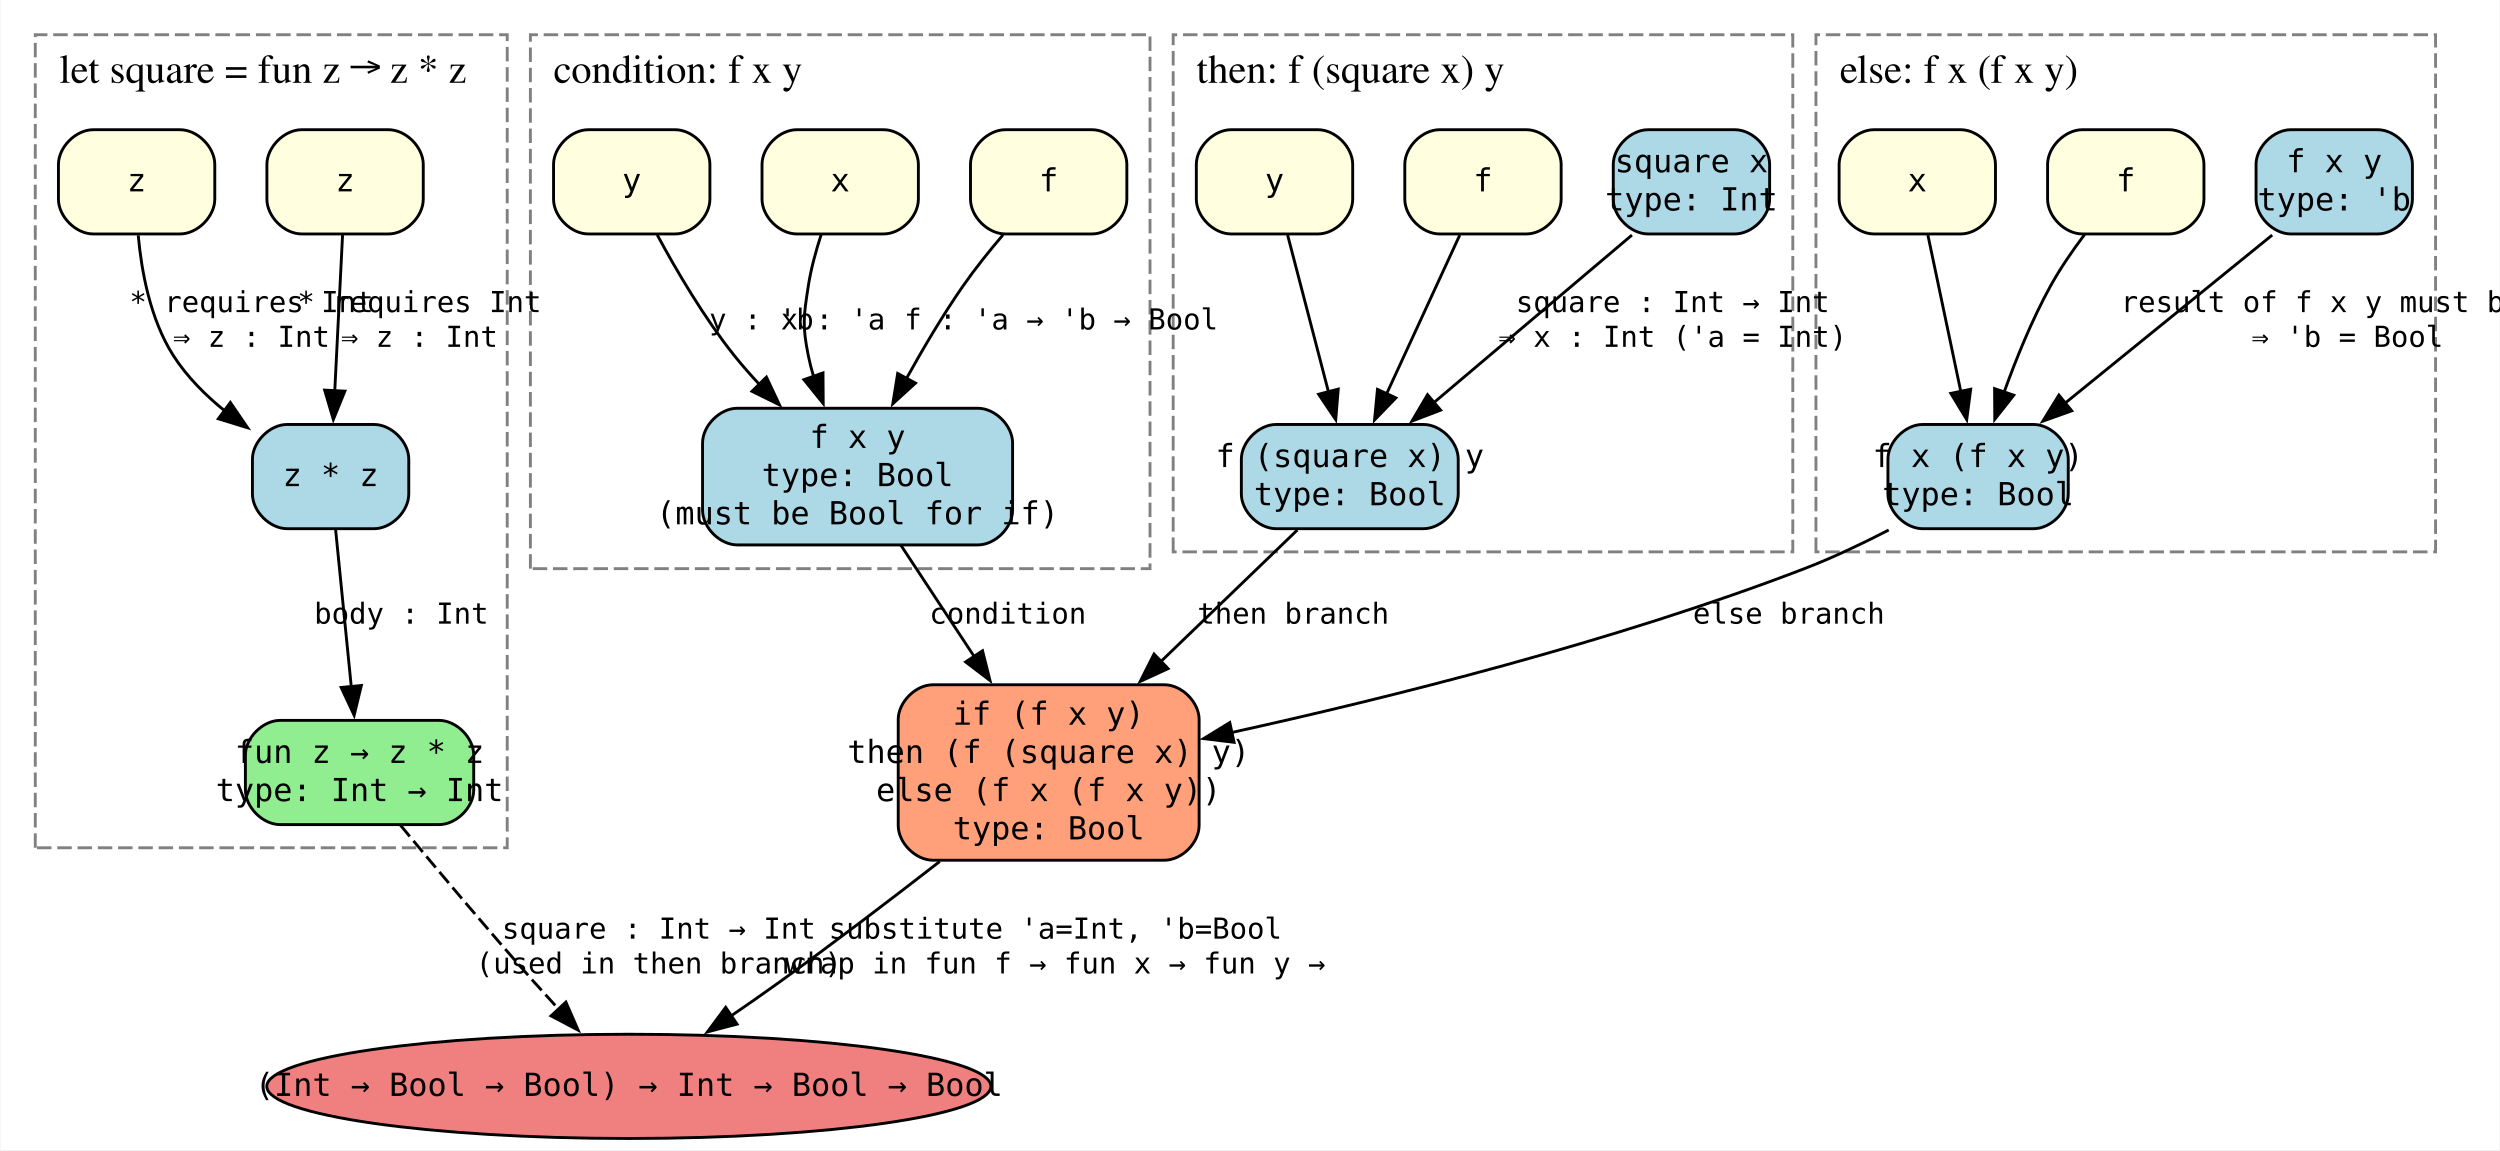
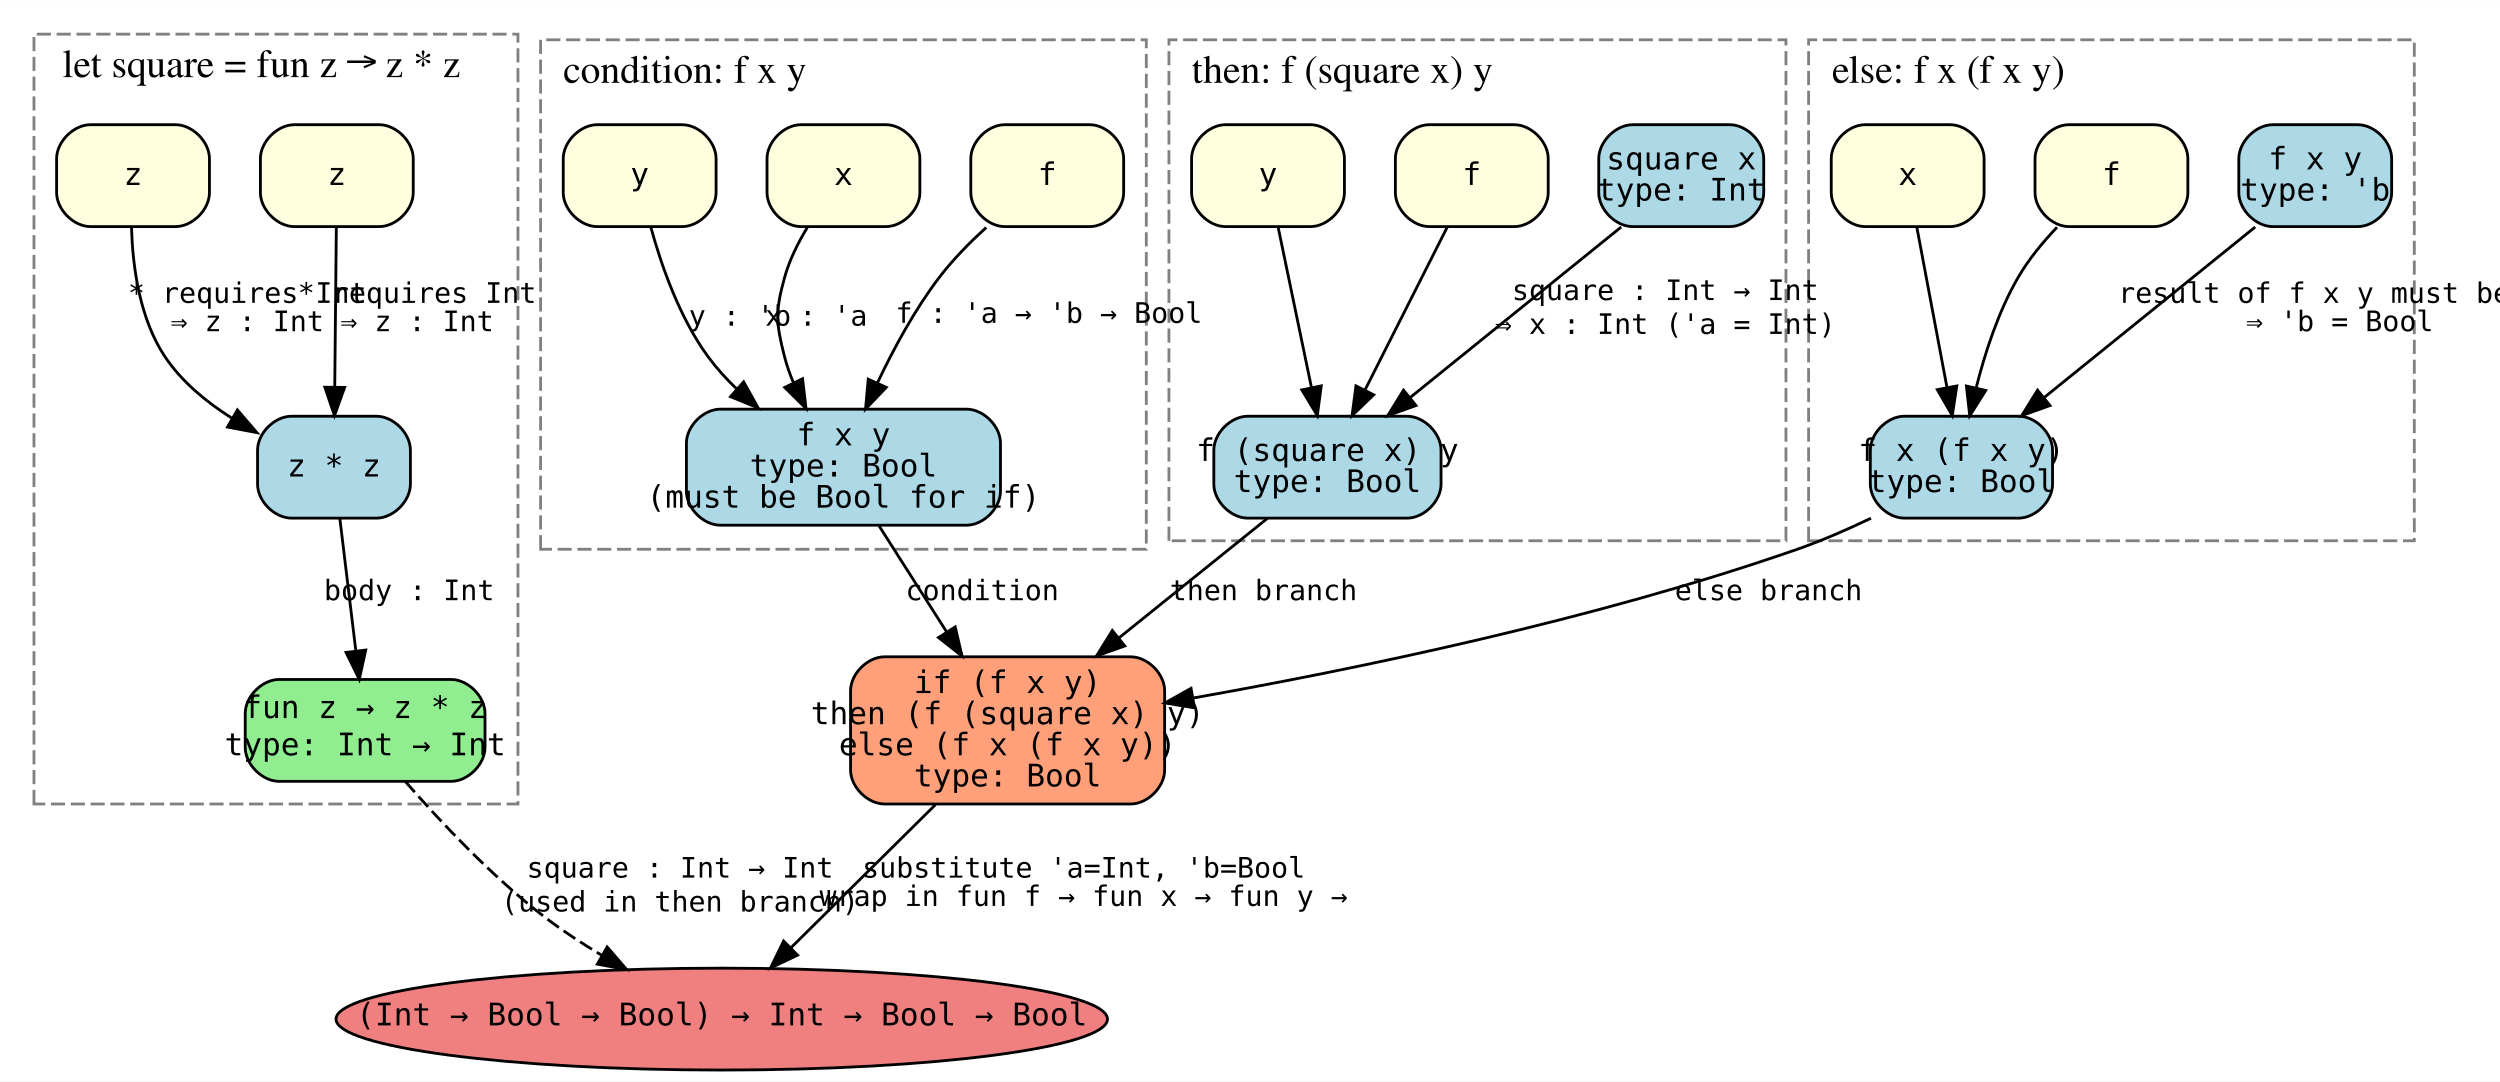
- <svg xmlns="http://www.w3.org/2000/svg" width="863pt" height="397pt" viewBox="0.00 0.00 863.07 397.20">
-   <g id="graph0" class="graph" transform="translate(4,393.2) scale(1)" data-name="TypeInference">
-     <polygon fill="white" stroke="none" points="-4,4 -4,-393.2 859.07,-393.2 859.07,4 -4,4" style="" />
-     <g id="clust1" class="cluster" data-name="cluster_square">
-       <polygon fill="none" stroke="gray" stroke-dasharray="5,2" points="8,-100.4 8,-381.2 171,-381.2 171,-100.4 8,-100.4" style="" />
-       <text text-anchor="middle" x="86.62" y="-364.6" font-family="Times,serif" font-size="14.00" style="">let square = fun z → z * z</text>
+ <svg xmlns="http://www.w3.org/2000/svg" width="883pt" height="382pt" viewBox="0.00 0.00 883.28 382.00">
+   <g id="graph0" class="graph" transform="scale(1 1) rotate(0) translate(4 378)">
+     <polygon fill="white" stroke="none" points="-4,4 -4,-378 879.283,-378 879.283,4 -4,4" />
+     <g id="clust1" class="cluster">
+       <polygon fill="none" stroke="gray" stroke-dasharray="5,2" points="8,-94 8,-366 179,-366 179,-94 8,-94" />
+       <text text-anchor="middle" x="88.365" y="-350.8" font-family="Times,serif" font-size="14.00">let square = fun z → z * z</text>
    </g>
-     <g id="clust2" class="cluster" data-name="cluster_cond">
-       <polygon fill="none" stroke="gray" stroke-dasharray="5,2" points="179,-196.8 179,-381.2 393,-381.2 393,-196.8 179,-196.8" style="" />
-       <text text-anchor="middle" x="229.97" y="-364.6" font-family="Times,serif" font-size="14.00" style="">condition: f x y</text>
+     <g id="clust2" class="cluster">
+       <polygon fill="none" stroke="gray" stroke-dasharray="5,2" points="187,-184 187,-364 401,-364 401,-184 187,-184" />
+       <text text-anchor="middle" x="237.967" y="-348.8" font-family="Times,serif" font-size="14.00">condition: f x y</text>
    </g>
-     <g id="clust3" class="cluster" data-name="cluster_then">
-       <polygon fill="none" stroke="gray" stroke-dasharray="5,2" points="401,-202.6 401,-381.2 615,-381.2 615,-202.6 401,-202.6" style="" />
-       <text text-anchor="middle" x="462.26" y="-364.6" font-family="Times,serif" font-size="14.00" style="">then: f (square x) y</text>
+     <g id="clust3" class="cluster">
+       <polygon fill="none" stroke="gray" stroke-dasharray="5,2" points="409,-187 409,-364 627,-364 627,-187 409,-187" />
+       <text text-anchor="middle" x="470.259" y="-348.8" font-family="Times,serif" font-size="14.00">then: f (square x) y</text>
    </g>
-     <g id="clust4" class="cluster" data-name="cluster_else">
-       <polygon fill="none" stroke="gray" stroke-dasharray="5,2" points="623,-202.6 623,-381.2 837,-381.2 837,-202.6 623,-202.6" style="" />
-       <text text-anchor="middle" x="672.4" y="-364.6" font-family="Times,serif" font-size="14.00" style="">else: f x (f x y)</text>
+     <g id="clust4" class="cluster">
+       <polygon fill="none" stroke="gray" stroke-dasharray="5,2" points="635,-187 635,-364 849,-364 849,-187 635,-187" />
+       <text text-anchor="middle" x="684.402" y="-348.8" font-family="Times,serif" font-size="14.00">else: f x (f x y)</text>
    </g>
-     <g id="node1" class="node" pointer-events="visible" data-name="z1">
-       <path fill="lightyellow" stroke="black" d="M130,-348.4C130,-348.4 100,-348.4 100,-348.4 94,-348.4 88,-342.4 88,-336.4 88,-336.4 88,-324.4 88,-324.4 88,-318.4 94,-312.4 100,-312.4 100,-312.4 130,-312.4 130,-312.4 136,-312.4 142,-318.4 142,-324.4 142,-324.4 142,-336.4 142,-336.4 142,-342.4 136,-348.4 130,-348.4" style="" />
-       <text text-anchor="middle" x="115" y="-327.1" font-family="monospace" font-size="11.00" style="">z</text>
+     <g id="node1" class="node">
+       <path fill="#ffffe0" stroke="black" d="M130,-334C130,-334 100,-334 100,-334 94,-334 88,-328 88,-322 88,-322 88,-310 88,-310 88,-304 94,-298 100,-298 100,-298 130,-298 130,-298 136,-298 142,-304 142,-310 142,-310 142,-322 142,-322 142,-328 136,-334 130,-334" />
+       <text text-anchor="middle" x="115" y="-312.7" font-family="monospace" font-size="11.00">z</text>
    </g>
-     <g id="node3" class="node" pointer-events="visible" data-name="mult">
-       <path fill="lightblue" stroke="black" d="M125,-246.6C125,-246.6 95,-246.6 95,-246.6 89,-246.6 83,-240.6 83,-234.6 83,-234.6 83,-222.6 83,-222.6 83,-216.6 89,-210.6 95,-210.6 95,-210.6 125,-210.6 125,-210.6 131,-210.6 137,-216.6 137,-222.6 137,-222.6 137,-234.6 137,-234.6 137,-240.6 131,-246.6 125,-246.6" style="" />
-       <text text-anchor="middle" x="110" y="-225.3" font-family="monospace" font-size="11.00" style="">z * z</text>
+     <g id="node3" class="node">
+       <path fill="#add8e6" stroke="black" d="M129,-231C129,-231 99,-231 99,-231 93,-231 87,-225 87,-219 87,-219 87,-207 87,-207 87,-201 93,-195 99,-195 99,-195 129,-195 129,-195 135,-195 141,-201 141,-207 141,-207 141,-219 141,-219 141,-225 135,-231 129,-231" />
+       <text text-anchor="middle" x="114" y="-209.7" font-family="monospace" font-size="11.00">z * z</text>
    </g>
-     <g id="edge1" class="edge" data-name="z1-&gt;mult">
-       <path fill="none" stroke="black" d="M114.13,-312.02C113.39,-297.2 112.31,-275.62 111.44,-258.26" style="" />
-       <polygon fill="black" stroke="black" points="114.93,-258.11 110.94,-248.3 107.94,-258.46 114.93,-258.11" style="" />
-       <text text-anchor="middle" x="140.66" y="-285.4" font-family="monospace" font-size="10.00" style="">* requires Int</text>
-       <text text-anchor="middle" x="140.66" y="-273.4" font-family="monospace" font-size="10.00" style="">⇒ z : Int</text>
+     <g id="edge1" class="edge">
+       <path fill="none" stroke="black" d="M114.83,-297.867C114.677,-282.414 114.45,-259.416 114.271,-241.409" />
+       <polygon fill="black" stroke="black" points="117.769,-241.182 114.17,-231.217 110.77,-241.252 117.769,-241.182" />
+       <text text-anchor="middle" x="143.347" y="-271.05" font-family="monospace" font-size="10.00">* requires Int</text>
+       <text text-anchor="middle" x="143.347" y="-261.05" font-family="monospace" font-size="10.00">⇒ z : Int</text>
    </g>
-     <g id="node2" class="node" pointer-events="visible" data-name="z2">
-       <path fill="lightyellow" stroke="black" d="M58,-348.4C58,-348.4 28,-348.4 28,-348.4 22,-348.4 16,-342.4 16,-336.4 16,-336.4 16,-324.4 16,-324.4 16,-318.4 22,-312.4 28,-312.4 28,-312.4 58,-312.4 58,-312.4 64,-312.4 70,-318.4 70,-324.4 70,-324.4 70,-336.4 70,-336.4 70,-342.4 64,-348.4 58,-348.4" style="" />
-       <text text-anchor="middle" x="43" y="-327.1" font-family="monospace" font-size="11.00" style="">z</text>
+     <g id="node2" class="node">
+       <path fill="#ffffe0" stroke="black" d="M58,-334C58,-334 28,-334 28,-334 22,-334 16,-328 16,-322 16,-322 16,-310 16,-310 16,-304 22,-298 28,-298 28,-298 58,-298 58,-298 64,-298 70,-304 70,-310 70,-310 70,-322 70,-322 70,-328 64,-334 58,-334" />
+       <text text-anchor="middle" x="43" y="-312.7" font-family="monospace" font-size="11.00">z</text>
    </g>
-     <g id="edge2" class="edge" data-name="z2-&gt;mult">
-       <path fill="none" stroke="black" d="M43.56,-311.91C44.68,-299.48 47.72,-282.84 55.68,-270.4 60.38,-263.07 66.88,-256.57 73.76,-251.03" style="" />
-       <polygon fill="black" stroke="black" points="75.37,-254.2 81.35,-245.45 71.22,-248.56 75.37,-254.2" style="" />
-       <text text-anchor="middle" x="82.66" y="-285.4" font-family="monospace" font-size="10.00" style="">* requires Int</text>
-       <text text-anchor="middle" x="82.66" y="-273.4" font-family="monospace" font-size="10.00" style="">⇒ z : Int</text>
+     <g id="edge2" class="edge">
+       <path fill="none" stroke="black" d="M42.455,-297.841C42.83,-284.326 45.208,-265.567 54.306,-252 60.207,-243.2 68.908,-236.016 77.852,-230.358" />
+       <polygon fill="black" stroke="black" points="79.87,-233.235 86.783,-225.206 76.372,-227.172 79.87,-233.235" />
+       <text text-anchor="middle" x="83.347" y="-271.05" font-family="monospace" font-size="10.00">* requires Int</text>
+       <text text-anchor="middle" x="83.347" y="-261.05" font-family="monospace" font-size="10.00">⇒ z : Int</text>
    </g>
-     <g id="node4" class="node" pointer-events="visible" data-name="funz">
-       <path fill="lightgreen" stroke="black" d="M147.43,-144.4C147.43,-144.4 92.57,-144.4 92.57,-144.4 86.57,-144.4 80.57,-138.4 80.57,-132.4 80.57,-132.4 80.57,-120.4 80.57,-120.4 80.57,-114.4 86.57,-108.4 92.57,-108.4 92.57,-108.4 147.43,-108.4 147.43,-108.4 153.43,-108.4 159.43,-114.4 159.43,-120.4 159.43,-120.4 159.43,-132.4 159.43,-132.4 159.43,-138.4 153.43,-144.4 147.43,-144.4" style="" />
-       <text text-anchor="middle" x="120" y="-129.7" font-family="monospace" font-size="11.00" style="">fun z → z * z</text>
-       <text text-anchor="middle" x="120" y="-116.5" font-family="monospace" font-size="11.00" style="">type: Int → Int</text>
+     <g id="node4" class="node">
+       <path fill="#90ee90" stroke="black" d="M155.358,-138C155.358,-138 94.642,-138 94.642,-138 88.642,-138 82.642,-132 82.642,-126 82.642,-126 82.642,-114 82.642,-114 82.642,-108 88.642,-102 94.642,-102 94.642,-102 155.358,-102 155.358,-102 161.358,-102 167.358,-108 167.358,-114 167.358,-114 167.358,-126 167.358,-126 167.358,-132 161.358,-138 155.358,-138" />
+       <text text-anchor="middle" x="125" y="-124.365" font-family="monospace" font-size="11.00">fun z → z * z</text>
+       <text text-anchor="middle" x="125" y="-111.2" font-family="monospace" font-size="11.00">type: Int → Int</text>
    </g>
-     <g id="edge3" class="edge" data-name="mult-&gt;funz">
-       <path fill="none" stroke="black" d="M111.74,-210.15C113.23,-195.2 115.41,-173.4 117.15,-155.92" style="" />
-       <polygon fill="black" stroke="black" points="120.62,-156.46 118.13,-146.16 113.65,-155.76 120.62,-156.46" style="" />
-       <text text-anchor="middle" x="134.44" y="-177.8" font-family="monospace" font-size="10.00" style="">body : Int</text>
+     <g id="edge3" class="edge">
+       <path fill="none" stroke="black" d="M116.069,-194.884C117.652,-181.792 119.865,-163.48 121.692,-148.363" />
+       <polygon fill="black" stroke="black" points="125.215,-148.387 122.94,-138.04 118.265,-147.547 125.215,-148.387" />
+       <text text-anchor="middle" x="140.569" y="-166" font-family="monospace" font-size="10.00">body : Int</text>
    </g>
-     <g id="node18" class="node" pointer-events="visible" data-name="result">
-       <ellipse fill="lightcoral" stroke="black" cx="213" cy="-18" rx="125.04" ry="18" style="" />
-       <text text-anchor="middle" x="213" y="-14.7" font-family="monospace" font-size="11.00" style="">(Int → Bool → Bool) → Int → Bool → Bool</text>
+     <g id="node18" class="node">
+       <ellipse fill="#f08080" stroke="black" cx="251" cy="-18" rx="136.283" ry="18" />
+       <text text-anchor="middle" x="251" y="-15.782" font-family="monospace" font-size="11.00">(Int → Bool → Bool) → Int → Bool → Bool</text>
    </g>
-     <g id="edge16" class="edge" data-name="funz-&gt;result">
-       <path fill="none" stroke="black" stroke-dasharray="5,2" d="M134.14,-108.17C146.22,-93.58 164.14,-72.2 180.31,-54 183.07,-50.9 185.99,-47.67 188.91,-44.49" style="" />
-       <polygon fill="black" stroke="black" points="191.26,-47.11 195.5,-37.4 186.13,-42.34 191.26,-47.11" style="" />
-       <text text-anchor="middle" x="223.35" y="-69" font-family="monospace" font-size="10.00" style="">square : Int → Int</text>
-       <text text-anchor="middle" x="223.35" y="-57" font-family="monospace" font-size="10.00" style="">(used in then branch)</text>
+     <g id="edge16" class="edge">
+       <path fill="none" stroke="black" stroke-dasharray="5,2" d="M139.227,-101.919C151.39,-87.97 169.839,-68.296 188.498,-54 194.745,-49.214 201.723,-44.655 208.688,-40.504" />
+       <polygon fill="black" stroke="black" points="210.517,-43.49 217.449,-35.477 207.033,-37.418 210.517,-43.49" />
+       <text text-anchor="middle" x="236.251" y="-67.984" font-family="monospace" font-size="10.00">square : Int → Int</text>
+       <text text-anchor="middle" x="236.251" y="-56.016" font-family="monospace" font-size="10.00">(used in then branch)</text>
    </g>
-     <g id="node5" class="node" pointer-events="visible" data-name="f1">
-       <path fill="lightyellow" stroke="black" d="M373,-348.4C373,-348.4 343,-348.4 343,-348.4 337,-348.4 331,-342.4 331,-336.4 331,-336.4 331,-324.4 331,-324.4 331,-318.4 337,-312.4 343,-312.4 343,-312.4 373,-312.4 373,-312.4 379,-312.4 385,-318.4 385,-324.4 385,-324.4 385,-336.4 385,-336.4 385,-342.4 379,-348.4 373,-348.4" style="" />
-       <text text-anchor="middle" x="358" y="-327.1" font-family="monospace" font-size="11.00" style="">f</text>
+     <g id="node5" class="node">
+       <path fill="#ffffe0" stroke="black" d="M381,-334C381,-334 351,-334 351,-334 345,-334 339,-328 339,-322 339,-322 339,-310 339,-310 339,-304 345,-298 351,-298 351,-298 381,-298 381,-298 387,-298 393,-304 393,-310 393,-310 393,-322 393,-322 393,-328 387,-334 381,-334" />
+       <text text-anchor="middle" x="366" y="-312.7" font-family="monospace" font-size="11.00">f</text>
    </g>
-     <g id="node8" class="node" pointer-events="visible" data-name="fxy">
-       <path fill="lightblue" stroke="black" d="M333.54,-252.2C333.54,-252.2 250.46,-252.2 250.46,-252.2 244.46,-252.2 238.46,-246.2 238.46,-240.2 238.46,-240.2 238.46,-217 238.46,-217 238.46,-211 244.46,-205 250.46,-205 250.46,-205 333.54,-205 333.54,-205 339.54,-205 345.54,-211 345.54,-217 345.54,-217 345.54,-240.2 345.54,-240.2 345.54,-246.2 339.54,-252.2 333.54,-252.2" style="" />
-       <text text-anchor="middle" x="292" y="-238.5" font-family="monospace" font-size="11.00" style="">f x y</text>
-       <text text-anchor="middle" x="292" y="-225.3" font-family="monospace" font-size="11.00" style="">type: Bool</text>
-       <text text-anchor="middle" x="292" y="-212.1" font-family="monospace" font-size="11.00" style="">(must be Bool for if)</text>
+     <g id="node8" class="node">
+       <path fill="#add8e6" stroke="black" d="M337.482,-233.5C337.482,-233.5 250.518,-233.5 250.518,-233.5 244.518,-233.5 238.518,-227.5 238.518,-221.5 238.518,-221.5 238.518,-204.5 238.518,-204.5 238.518,-198.5 244.518,-192.5 250.518,-192.5 250.518,-192.5 337.482,-192.5 337.482,-192.5 343.482,-192.5 349.482,-198.5 349.482,-204.5 349.482,-204.5 349.482,-221.5 349.482,-221.5 349.482,-227.5 343.482,-233.5 337.482,-233.5" />
+       <text text-anchor="middle" x="294" y="-220.7" font-family="monospace" font-size="11.00">f x y</text>
+       <text text-anchor="middle" x="294" y="-209.7" font-family="monospace" font-size="11.00">type: Bool</text>
+       <text text-anchor="middle" x="294" y="-198.7" font-family="monospace" font-size="11.00">(must be Bool for if)</text>
    </g>
-     <g id="edge4" class="edge" data-name="f1-&gt;fxy">
-       <path fill="none" stroke="black" d="M342.26,-312.12C337.57,-306.63 332.58,-300.41 328.4,-294.4 321.45,-284.38 314.67,-272.93 308.88,-262.47" style="" />
-       <polygon fill="black" stroke="black" points="312.01,-260.89 304.17,-253.76 305.85,-264.22 312.01,-260.89" style="" />
-       <text text-anchor="middle" x="362.3" y="-279.4" font-family="monospace" font-size="10.00" style="">f : 'a → 'b → Bool</text>
+     <g id="edge4" class="edge">
+       <path fill="none" stroke="black" d="M344.448,-297.696C338.625,-292.397 332.614,-286.294 327.817,-280 319.197,-268.688 311.719,-254.849 306.003,-242.77" />
+       <polygon fill="black" stroke="black" points="309.133,-241.197 301.808,-233.542 302.76,-244.094 309.133,-241.197" />
+       <text text-anchor="middle" x="366.591" y="-263.984" font-family="monospace" font-size="10.00">f : 'a → 'b → Bool</text>
    </g>
-     <g id="node6" class="node" pointer-events="visible" data-name="x1">
-       <path fill="lightyellow" stroke="black" d="M301,-348.4C301,-348.4 271,-348.4 271,-348.4 265,-348.4 259,-342.4 259,-336.4 259,-336.4 259,-324.4 259,-324.4 259,-318.4 265,-312.4 271,-312.4 271,-312.4 301,-312.4 301,-312.4 307,-312.4 313,-318.4 313,-324.4 313,-324.4 313,-336.4 313,-336.4 313,-342.4 307,-348.4 301,-348.4" style="" />
-       <text text-anchor="middle" x="286" y="-327.1" font-family="monospace" font-size="11.00" style="">x</text>
+     <g id="node6" class="node">
+       <path fill="#ffffe0" stroke="black" d="M309,-334C309,-334 279,-334 279,-334 273,-334 267,-328 267,-322 267,-322 267,-310 267,-310 267,-304 273,-298 279,-298 279,-298 309,-298 309,-298 315,-298 321,-304 321,-310 321,-310 321,-322 321,-322 321,-328 315,-334 309,-334" />
+       <text text-anchor="middle" x="294" y="-312.7" font-family="monospace" font-size="11.00">x</text>
    </g>
-     <g id="edge5" class="edge" data-name="x1-&gt;fxy">
-       <path fill="none" stroke="black" d="M279.44,-312.2C277.62,-306.61 275.89,-300.32 274.98,-294.4 273.36,-283.86 272.89,-280.86 274.98,-270.4 275.47,-267.95 276.11,-265.47 276.85,-263" style="" />
-       <polygon fill="black" stroke="black" points="280.06,-264.42 280.13,-253.83 273.47,-262.07 280.06,-264.42" style="" />
-       <text text-anchor="middle" x="283.51" y="-279.4" font-family="monospace" font-size="10.00" style="">x : 'a</text>
+     <g id="edge5" class="edge">
+       <path fill="none" stroke="black" d="M281.227,-297.674C277.952,-292.282 274.88,-286.135 273.194,-280 269.897,-268 270.11,-264.056 273.194,-252 273.971,-248.965 275.046,-245.911 276.301,-242.925" />
+       <polygon fill="black" stroke="black" points="279.549,-244.249 280.782,-233.726 273.256,-241.183 279.549,-244.249" />
+       <text text-anchor="middle" x="284.403" y="-263" font-family="monospace" font-size="10.00">x : 'a</text>
    </g>
-     <g id="node7" class="node" pointer-events="visible" data-name="y1">
-       <path fill="lightyellow" stroke="black" d="M229,-348.4C229,-348.4 199,-348.4 199,-348.4 193,-348.4 187,-342.4 187,-336.4 187,-336.4 187,-324.4 187,-324.4 187,-318.4 193,-312.4 199,-312.4 199,-312.4 229,-312.4 229,-312.4 235,-312.4 241,-318.4 241,-324.4 241,-324.4 241,-336.4 241,-336.4 241,-342.4 235,-348.4 229,-348.4" style="" />
-       <text text-anchor="middle" x="214" y="-327.1" font-family="monospace" font-size="11.00" style="">y</text>
+     <g id="node7" class="node">
+       <path fill="#ffffe0" stroke="black" d="M237,-334C237,-334 207,-334 207,-334 201,-334 195,-328 195,-322 195,-322 195,-310 195,-310 195,-304 201,-298 207,-298 207,-298 237,-298 237,-298 243,-298 249,-304 249,-310 249,-310 249,-322 249,-322 249,-328 243,-334 237,-334" />
+       <text text-anchor="middle" x="222" y="-312.7" font-family="monospace" font-size="11.00">y</text>
    </g>
-     <g id="edge6" class="edge" data-name="y1-&gt;fxy">
-       <path fill="none" stroke="black" d="M222.8,-312.09C229.37,-299.89 238.98,-283.47 249.42,-270.4 252.14,-266.99 255.14,-263.58 258.25,-260.27" style="" />
-       <polygon fill="black" stroke="black" points="260.52,-262.96 265.03,-253.37 255.53,-258.05 260.52,-262.96" style="" />
-       <text text-anchor="middle" x="258.79" y="-279.4" font-family="monospace" font-size="10.00" style="">y : 'b</text>
+     <g id="edge6" class="edge">
+       <path fill="none" stroke="black" d="M225.958,-297.74C229.63,-284.344 236.076,-265.792 246.194,-252 249.099,-248.041 252.517,-244.271 256.168,-240.75" />
+       <polygon fill="black" stroke="black" points="258.738,-243.149 263.899,-233.896 254.094,-237.911 258.738,-243.149" />
+       <text text-anchor="middle" x="257.403" y="-263" font-family="monospace" font-size="10.00">y : 'b</text>
    </g>
-     <g id="node17" class="node" pointer-events="visible" data-name="ifnode">
-       <path fill="lightsalmon" stroke="black" d="M397.96,-156.7C397.96,-156.7 318.04,-156.7 318.04,-156.7 312.04,-156.7 306.04,-150.7 306.04,-144.7 306.04,-144.7 306.04,-108.1 306.04,-108.1 306.04,-102.1 312.04,-96.1 318.04,-96.1 318.04,-96.1 397.96,-96.1 397.96,-96.1 403.96,-96.1 409.96,-102.1 409.96,-108.1 409.96,-108.1 409.96,-144.7 409.96,-144.7 409.96,-150.7 403.96,-156.7 397.96,-156.7" style="" />
-       <text text-anchor="middle" x="358" y="-142.9" font-family="monospace" font-size="11.00" style="">if (f x y)</text>
-       <text text-anchor="middle" x="358" y="-129.7" font-family="monospace" font-size="11.00" style="">then (f (square x) y)</text>
-       <text text-anchor="middle" x="358" y="-116.5" font-family="monospace" font-size="11.00" style="">else (f x (f x y))</text>
-       <text text-anchor="middle" x="358" y="-103.3" font-family="monospace" font-size="11.00" style="">type: Bool</text>
+     <g id="node17" class="node">
+       <path fill="#ffa07a" stroke="black" d="M395.482,-146C395.482,-146 308.518,-146 308.518,-146 302.518,-146 296.518,-140 296.518,-134 296.518,-134 296.518,-106 296.518,-106 296.518,-100 302.518,-94 308.518,-94 308.518,-94 395.482,-94 395.482,-94 401.482,-94 407.482,-100 407.482,-106 407.482,-106 407.482,-134 407.482,-134 407.482,-140 401.482,-146 395.482,-146" />
+       <text text-anchor="middle" x="352" y="-133.2" font-family="monospace" font-size="11.00">if (f x y)</text>
+       <text text-anchor="middle" x="352" y="-122.2" font-family="monospace" font-size="11.00">then (f (square x) y)</text>
+       <text text-anchor="middle" x="352" y="-111.2" font-family="monospace" font-size="11.00">else (f x (f x y))</text>
+       <text text-anchor="middle" x="352" y="-100.2" font-family="monospace" font-size="11.00">type: Bool</text>
    </g>
-     <g id="edge13" class="edge" data-name="fxy-&gt;ifnode">
-       <path fill="none" stroke="black" d="M306.98,-204.86C314.51,-193.43 323.84,-179.26 332.46,-166.18" style="" />
-       <polygon fill="black" stroke="black" points="335.16,-168.44 337.74,-158.16 329.31,-164.59 335.16,-168.44" style="" />
-       <text text-anchor="middle" x="343.89" y="-177.8" font-family="monospace" font-size="10.00" style="">condition</text>
+     <g id="edge13" class="edge">
+       <path fill="none" stroke="black" d="M306.585,-192.254C313.569,-181.297 322.447,-167.367 330.498,-154.737" />
+       <polygon fill="black" stroke="black" points="333.482,-156.566 335.905,-146.252 327.579,-152.804 333.482,-156.566" />
+       <text text-anchor="middle" x="343.015" y="-166" font-family="monospace" font-size="10.00">condition</text>
    </g>
-     <g id="node9" class="node" pointer-events="visible" data-name="sqx">
-       <path fill="lightblue" stroke="black" d="M595,-348.4C595,-348.4 565,-348.4 565,-348.4 559,-348.4 553,-342.4 553,-336.4 553,-336.4 553,-324.4 553,-324.4 553,-318.4 559,-312.4 565,-312.4 565,-312.4 595,-312.4 595,-312.4 601,-312.4 607,-318.4 607,-324.4 607,-324.4 607,-336.4 607,-336.4 607,-342.4 601,-348.4 595,-348.4" style="" />
-       <text text-anchor="middle" x="580" y="-333.7" font-family="monospace" font-size="11.00" style="">square x</text>
-       <text text-anchor="middle" x="580" y="-320.5" font-family="monospace" font-size="11.00" style="">type: Int</text>
+     <g id="node9" class="node">
+       <path fill="#add8e6" stroke="black" d="M607.143,-334C607.143,-334 572.857,-334 572.857,-334 566.857,-334 560.857,-328 560.857,-322 560.857,-322 560.857,-310 560.857,-310 560.857,-304 566.857,-298 572.857,-298 572.857,-298 607.143,-298 607.143,-298 613.143,-298 619.143,-304 619.143,-310 619.143,-310 619.143,-322 619.143,-322 619.143,-328 613.143,-334 607.143,-334" />
+       <text text-anchor="middle" x="590" y="-318.2" font-family="monospace" font-size="11.00">square x</text>
+       <text text-anchor="middle" x="590" y="-307.2" font-family="monospace" font-size="11.00">type: Int</text>
    </g>
-     <g id="node12" class="node" pointer-events="visible" data-name="then">
-       <path fill="lightblue" stroke="black" d="M487.45,-246.6C487.45,-246.6 436.55,-246.6 436.55,-246.6 430.55,-246.6 424.55,-240.6 424.55,-234.6 424.55,-234.6 424.55,-222.6 424.55,-222.6 424.55,-216.6 430.55,-210.6 436.55,-210.6 436.55,-210.6 487.45,-210.6 487.45,-210.6 493.45,-210.6 499.45,-216.6 499.45,-222.6 499.45,-222.6 499.45,-234.6 499.45,-234.6 499.45,-240.6 493.45,-246.6 487.45,-246.6" style="" />
-       <text text-anchor="middle" x="462" y="-231.9" font-family="monospace" font-size="11.00" style="">f (square x) y</text>
-       <text text-anchor="middle" x="462" y="-218.7" font-family="monospace" font-size="11.00" style="">type: Bool</text>
+     <g id="node12" class="node">
+       <path fill="#add8e6" stroke="black" d="M493.139,-231C493.139,-231 436.861,-231 436.861,-231 430.861,-231 424.861,-225 424.861,-219 424.861,-219 424.861,-207 424.861,-207 424.861,-201 430.861,-195 436.861,-195 436.861,-195 493.139,-195 493.139,-195 499.139,-195 505.139,-201 505.139,-207 505.139,-207 505.139,-219 505.139,-219 505.139,-225 499.139,-231 493.139,-231" />
+       <text text-anchor="middle" x="465" y="-215.2" font-family="monospace" font-size="11.00">f (square x) y</text>
+       <text text-anchor="middle" x="465" y="-204.2" font-family="monospace" font-size="11.00">type: Bool</text>
    </g>
-     <g id="edge7" class="edge" data-name="sqx-&gt;then">
-       <path fill="none" stroke="black" d="M559.45,-312.02C540.5,-295.99 512.17,-272.03 490.94,-254.07" style="" />
-       <polygon fill="black" stroke="black" points="493.37,-251.55 483.47,-247.76 488.85,-256.89 493.37,-251.55" style="" />
-       <text text-anchor="middle" x="573.52" y="-285.4" font-family="monospace" font-size="10.00" style="">square : Int → Int</text>
-       <text text-anchor="middle" x="573.52" y="-273.4" font-family="monospace" font-size="10.00" style="">⇒ x : Int ('a = Int)</text>
+     <g id="edge7" class="edge">
+       <path fill="none" stroke="black" d="M568.795,-297.867C548.324,-281.325 517.153,-256.139 494.312,-237.684" />
+       <polygon fill="black" stroke="black" points="496.287,-234.78 486.309,-231.217 491.887,-240.225 496.287,-234.78" />
+       <text text-anchor="middle" x="584.352" y="-272.034" font-family="monospace" font-size="10.00">square : Int → Int</text>
+       <text text-anchor="middle" x="584.352" y="-260.066" font-family="monospace" font-size="10.00">⇒ x : Int ('a = Int)</text>
    </g>
-     <g id="node10" class="node" pointer-events="visible" data-name="f2">
-       <path fill="lightyellow" stroke="black" d="M523,-348.4C523,-348.4 493,-348.4 493,-348.4 487,-348.4 481,-342.4 481,-336.4 481,-336.4 481,-324.4 481,-324.4 481,-318.4 487,-312.4 493,-312.4 493,-312.4 523,-312.4 523,-312.4 529,-312.4 535,-318.4 535,-324.4 535,-324.4 535,-336.4 535,-336.4 535,-342.4 529,-348.4 523,-348.4" style="" />
-       <text text-anchor="middle" x="508" y="-327.1" font-family="monospace" font-size="11.00" style="">f</text>
+     <g id="node10" class="node">
+       <path fill="#ffffe0" stroke="black" d="M531,-334C531,-334 501,-334 501,-334 495,-334 489,-328 489,-322 489,-322 489,-310 489,-310 489,-304 495,-298 501,-298 501,-298 531,-298 531,-298 537,-298 543,-304 543,-310 543,-310 543,-322 543,-322 543,-328 537,-334 531,-334" />
+       <text text-anchor="middle" x="516" y="-312.7" font-family="monospace" font-size="11.00">f</text>
    </g>
-     <g id="edge8" class="edge" data-name="f2-&gt;then">
-       <path fill="none" stroke="black" d="M499.99,-312.02C493,-296.85 482.73,-274.58 474.63,-257.01" style="" />
-       <polygon fill="black" stroke="black" points="477.92,-255.78 470.55,-248.16 471.56,-258.71 477.92,-255.78" style="" />
+     <g id="edge8" class="edge">
+       <path fill="none" stroke="black" d="M507.349,-297.867C499.362,-282.051 487.385,-258.332 478.204,-240.15" />
+       <polygon fill="black" stroke="black" points="481.326,-238.566 473.694,-231.217 475.077,-241.721 481.326,-238.566" />
    </g>
-     <g id="node11" class="node" pointer-events="visible" data-name="y2">
-       <path fill="lightyellow" stroke="black" d="M451,-348.4C451,-348.4 421,-348.4 421,-348.4 415,-348.4 409,-342.4 409,-336.4 409,-336.4 409,-324.4 409,-324.4 409,-318.4 415,-312.4 421,-312.4 421,-312.4 451,-312.4 451,-312.4 457,-312.4 463,-318.4 463,-324.4 463,-324.4 463,-336.4 463,-336.4 463,-342.4 457,-348.4 451,-348.4" style="" />
-       <text text-anchor="middle" x="436" y="-327.1" font-family="monospace" font-size="11.00" style="">y</text>
+     <g id="node11" class="node">
+       <path fill="#ffffe0" stroke="black" d="M459,-334C459,-334 429,-334 429,-334 423,-334 417,-328 417,-322 417,-322 417,-310 417,-310 417,-304 423,-298 429,-298 429,-298 459,-298 459,-298 465,-298 471,-304 471,-310 471,-310 471,-322 471,-322 471,-328 465,-334 459,-334" />
+       <text text-anchor="middle" x="444" y="-312.7" font-family="monospace" font-size="11.00">y</text>
    </g>
-     <g id="edge9" class="edge" data-name="y2-&gt;then">
-       <path fill="none" stroke="black" d="M440.53,-312.02C444.44,-296.99 450.17,-275 454.73,-257.51" style="" />
-       <polygon fill="black" stroke="black" points="458.01,-258.81 457.14,-248.25 451.23,-257.04 458.01,-258.81" style="" />
+     <g id="edge9" class="edge">
+       <path fill="none" stroke="black" d="M447.562,-297.867C450.79,-282.341 455.602,-259.2 459.354,-241.156" />
+       <polygon fill="black" stroke="black" points="462.811,-241.72 461.42,-231.217 455.958,-240.295 462.811,-241.72" />
    </g>
-     <g id="edge14" class="edge" data-name="then-&gt;ifnode">
-       <path fill="none" stroke="black" d="M443.88,-210.15C430.9,-197.64 412.92,-180.32 396.77,-164.75" style="" />
-       <polygon fill="black" stroke="black" points="399.25,-162.28 389.62,-157.86 394.39,-167.32 399.25,-162.28" style="" />
-       <text text-anchor="middle" x="442.46" y="-177.8" font-family="monospace" font-size="10.00" style="">then branch</text>
+     <g id="edge14" class="edge">
+       <path fill="none" stroke="black" d="M443.746,-194.884C428.998,-183.007 408.917,-166.836 391.301,-152.649" />
+       <polygon fill="black" stroke="black" points="393.393,-149.84 383.409,-146.294 389.002,-155.292 393.393,-149.84" />
+       <text text-anchor="middle" x="442.409" y="-166" font-family="monospace" font-size="10.00">then branch</text>
    </g>
-     <g id="node13" class="node" pointer-events="visible" data-name="fxy2">
-       <path fill="lightblue" stroke="black" d="M817,-348.4C817,-348.4 787,-348.4 787,-348.4 781,-348.4 775,-342.4 775,-336.4 775,-336.4 775,-324.4 775,-324.4 775,-318.4 781,-312.4 787,-312.4 787,-312.4 817,-312.4 817,-312.4 823,-312.4 829,-318.4 829,-324.4 829,-324.4 829,-336.4 829,-336.4 829,-342.4 823,-348.4 817,-348.4" style="" />
-       <text text-anchor="middle" x="802" y="-333.7" font-family="monospace" font-size="11.00" style="">f x y</text>
-       <text text-anchor="middle" x="802" y="-320.5" font-family="monospace" font-size="11.00" style="">type: 'b</text>
+     <g id="node13" class="node">
+       <path fill="#add8e6" stroke="black" d="M829,-334C829,-334 799,-334 799,-334 793,-334 787,-328 787,-322 787,-322 787,-310 787,-310 787,-304 793,-298 799,-298 799,-298 829,-298 829,-298 835,-298 841,-304 841,-310 841,-310 841,-322 841,-322 841,-328 835,-334 829,-334" />
+       <text text-anchor="middle" x="814" y="-318.2" font-family="monospace" font-size="11.00">f x y</text>
+       <text text-anchor="middle" x="814" y="-307.2" font-family="monospace" font-size="11.00">type: 'b</text>
    </g>
-     <g id="node16" class="node" pointer-events="visible" data-name="els">
-       <path fill="lightblue" stroke="black" d="M698.14,-246.6C698.14,-246.6 659.86,-246.6 659.86,-246.6 653.86,-246.6 647.86,-240.6 647.86,-234.6 647.86,-234.6 647.86,-222.6 647.86,-222.6 647.86,-216.6 653.86,-210.6 659.86,-210.6 659.86,-210.6 698.14,-210.6 698.14,-210.6 704.14,-210.6 710.14,-216.6 710.14,-222.6 710.14,-222.6 710.14,-234.6 710.14,-234.6 710.14,-240.6 704.14,-246.6 698.14,-246.6" style="" />
-       <text text-anchor="middle" x="679" y="-231.9" font-family="monospace" font-size="11.00" style="">f x (f x y)</text>
-       <text text-anchor="middle" x="679" y="-218.7" font-family="monospace" font-size="11.00" style="">type: Bool</text>
+     <g id="node16" class="node">
+       <path fill="#add8e6" stroke="black" d="M709.19,-231C709.19,-231 668.81,-231 668.81,-231 662.81,-231 656.81,-225 656.81,-219 656.81,-219 656.81,-207 656.81,-207 656.81,-201 662.81,-195 668.81,-195 668.81,-195 709.19,-195 709.19,-195 715.19,-195 721.19,-201 721.19,-207 721.19,-207 721.19,-219 721.19,-219 721.19,-225 715.19,-231 709.19,-231" />
+       <text text-anchor="middle" x="689" y="-215.2" font-family="monospace" font-size="11.00">f x (f x y)</text>
+       <text text-anchor="middle" x="689" y="-204.2" font-family="monospace" font-size="11.00">type: Bool</text>
    </g>
-     <g id="edge10" class="edge" data-name="fxy2-&gt;els">
-       <path fill="none" stroke="black" d="M780.58,-312.02C760.73,-295.92 731.03,-271.82 708.87,-253.83" style="" />
-       <polygon fill="black" stroke="black" points="711.33,-251.32 701.35,-247.74 706.91,-256.76 711.33,-251.32" style="" />
-       <text text-anchor="middle" x="806.53" y="-285.4" font-family="monospace" font-size="10.00" style="">result of f x y must be 'b</text>
-       <text text-anchor="middle" x="806.53" y="-273.4" font-family="monospace" font-size="10.00" style="">⇒ 'b = Bool</text>
+     <g id="edge10" class="edge">
+       <path fill="none" stroke="black" d="M792.795,-297.867C772.324,-281.325 741.153,-256.139 718.312,-237.684" />
+       <polygon fill="black" stroke="black" points="720.287,-234.78 710.309,-231.217 715.887,-240.225 720.287,-234.78" />
+       <text text-anchor="middle" x="822.642" y="-271.05" font-family="monospace" font-size="10.00">result of f x y must be 'b</text>
+       <text text-anchor="middle" x="822.642" y="-261.05" font-family="monospace" font-size="10.00">⇒ 'b = Bool</text>
    </g>
-     <g id="node14" class="node" pointer-events="visible" data-name="f3">
-       <path fill="lightyellow" stroke="black" d="M745,-348.4C745,-348.4 715,-348.4 715,-348.4 709,-348.4 703,-342.4 703,-336.4 703,-336.4 703,-324.4 703,-324.4 703,-318.4 709,-312.4 715,-312.4 715,-312.4 745,-312.4 745,-312.4 751,-312.4 757,-318.4 757,-324.4 757,-324.4 757,-336.4 757,-336.4 757,-342.4 751,-348.4 745,-348.4" style="" />
-       <text text-anchor="middle" x="730" y="-327.1" font-family="monospace" font-size="11.00" style="">f</text>
+     <g id="node14" class="node">
+       <path fill="#ffffe0" stroke="black" d="M757,-334C757,-334 727,-334 727,-334 721,-334 715,-328 715,-322 715,-322 715,-310 715,-310 715,-304 721,-298 727,-298 727,-298 757,-298 757,-298 763,-298 769,-304 769,-310 769,-310 769,-322 769,-322 769,-328 763,-334 757,-334" />
+       <text text-anchor="middle" x="742" y="-312.7" font-family="monospace" font-size="11.00">f</text>
    </g>
-     <g id="edge11" class="edge" data-name="f3-&gt;els">
-       <path fill="none" stroke="black" d="M715.8,-312.22C711.66,-306.74 707.36,-300.5 704,-294.4 697.61,-282.79 692.1,-269.21 687.89,-257.49" style="" />
-       <polygon fill="black" stroke="black" points="691.32,-256.7 684.76,-248.38 684.7,-258.97 691.32,-256.7" style="" />
+     <g id="edge11" class="edge">
+       <path fill="none" stroke="black" d="M722.777,-297.78C717.735,-292.482 712.684,-286.359 709,-280 702.06,-268.022 697.309,-253.4 694.186,-240.966" />
+       <polygon fill="black" stroke="black" points="697.579,-240.106 691.932,-231.142 690.757,-241.671 697.579,-240.106" />
    </g>
-     <g id="node15" class="node" pointer-events="visible" data-name="x3">
-       <path fill="lightyellow" stroke="black" d="M673,-348.4C673,-348.4 643,-348.4 643,-348.4 637,-348.4 631,-342.4 631,-336.4 631,-336.4 631,-324.4 631,-324.4 631,-318.4 637,-312.4 643,-312.4 643,-312.4 673,-312.4 673,-312.4 679,-312.4 685,-318.4 685,-324.4 685,-324.4 685,-336.4 685,-336.4 685,-342.4 679,-348.4 673,-348.4" style="" />
-       <text text-anchor="middle" x="658" y="-327.1" font-family="monospace" font-size="11.00" style="">x</text>
+     <g id="node15" class="node">
+       <path fill="#ffffe0" stroke="black" d="M685,-334C685,-334 655,-334 655,-334 649,-334 643,-328 643,-322 643,-322 643,-310 643,-310 643,-304 649,-298 655,-298 655,-298 685,-298 685,-298 691,-298 697,-304 697,-310 697,-310 697,-322 697,-322 697,-328 691,-334 685,-334" />
+       <text text-anchor="middle" x="670" y="-312.7" font-family="monospace" font-size="11.00">x</text>
    </g>
-     <g id="edge12" class="edge" data-name="x3-&gt;els">
-       <path fill="none" stroke="black" d="M661.66,-312.02C664.79,-297.13 669.36,-275.41 673.02,-258.01" style="" />
-       <polygon fill="black" stroke="black" points="676.44,-258.77 675.07,-248.27 669.59,-257.33 676.44,-258.77" style="" />
+     <g id="edge12" class="edge">
+       <path fill="none" stroke="black" d="M673.223,-297.867C676.144,-282.341 680.497,-259.2 683.891,-241.156" />
+       <polygon fill="black" stroke="black" points="687.352,-241.692 685.761,-231.217 680.473,-240.398 687.352,-241.692" />
    </g>
-     <g id="edge15" class="edge" data-name="els-&gt;ifnode">
-       <path fill="none" stroke="black" d="M648.13,-210.15C638.94,-205.4 628.73,-200.54 619,-196.8 553.22,-171.51 474.71,-151.99 421.09,-140.19" style="" />
-       <polygon fill="black" stroke="black" points="422.04,-136.81 411.52,-138.11 420.55,-143.65 422.04,-136.81" style="" />
-       <text text-anchor="middle" x="613.63" y="-177.8" font-family="monospace" font-size="10.00" style="">else branch</text>
+     <g id="edge15" class="edge">
+       <path fill="none" stroke="black" d="M657.037,-194.967C648.718,-190.981 639.656,-187.022 631,-184 559.796,-159.139 474.876,-141.602 417.578,-131.449" />
+       <polygon fill="black" stroke="black" points="418.018,-127.973 407.565,-129.701 416.814,-134.869 418.018,-127.973" />
+       <text text-anchor="middle" x="620.85" y="-166" font-family="monospace" font-size="10.00">else branch</text>
    </g>
-     <g id="edge17" class="edge" data-name="ifnode-&gt;result">
-       <path fill="none" stroke="black" d="M320.39,-95.68C303.62,-82.64 283.51,-67.31 265,-54 259.62,-50.13 253.86,-46.13 248.21,-42.26" style="" />
-       <polygon fill="black" stroke="black" points="250.37,-39.5 240.13,-36.8 246.45,-45.3 250.37,-39.5" style="" />
-       <text text-anchor="middle" x="360.29" y="-69" font-family="monospace" font-size="10.00" style="">substitute 'a=Int, 'b=Bool</text>
-       <text text-anchor="middle" x="360.29" y="-57" font-family="monospace" font-size="10.00" style="">wrap in fun f → fun x → fun y →</text>
+     <g id="edge17" class="edge">
+       <path fill="none" stroke="black" d="M326.513,-93.766C310.845,-78.252 290.878,-58.483 275.412,-43.17" />
+       <polygon fill="black" stroke="black" points="277.788,-40.597 268.219,-36.049 272.863,-45.572 277.788,-40.597" />
+       <text text-anchor="middle" x="378.862" y="-67.984" font-family="monospace" font-size="10.00">substitute 'a=Int, 'b=Bool</text>
+       <text text-anchor="middle" x="378.862" y="-57.984" font-family="monospace" font-size="10.00">wrap in fun f → fun x → fun y →</text>
    </g>
  </g>
</svg>
